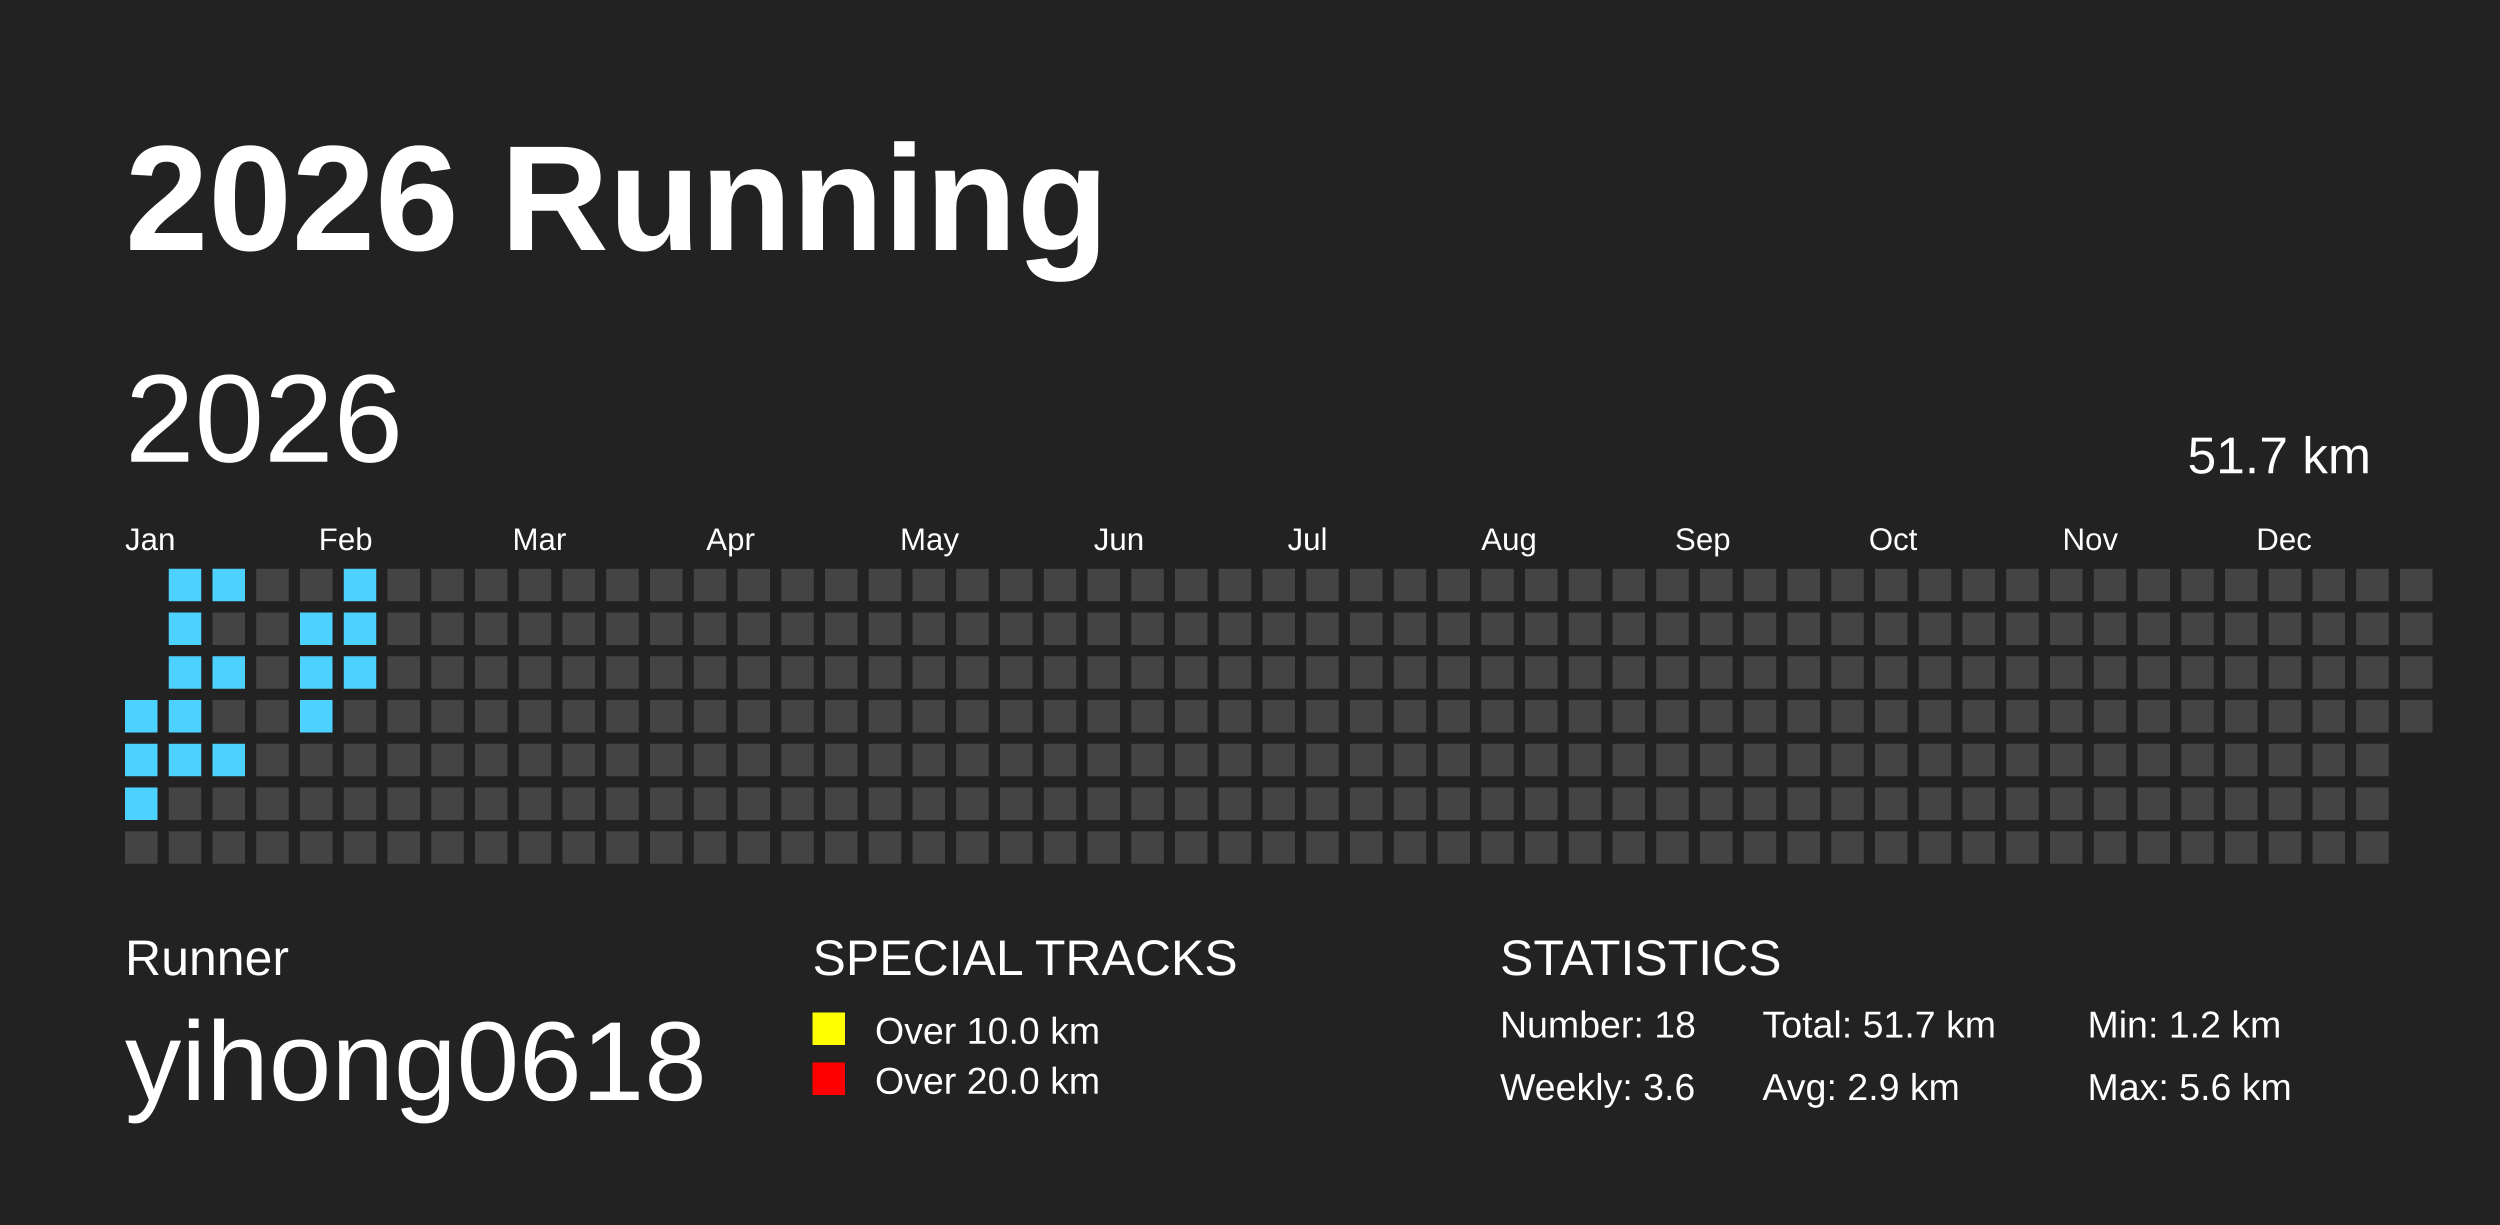
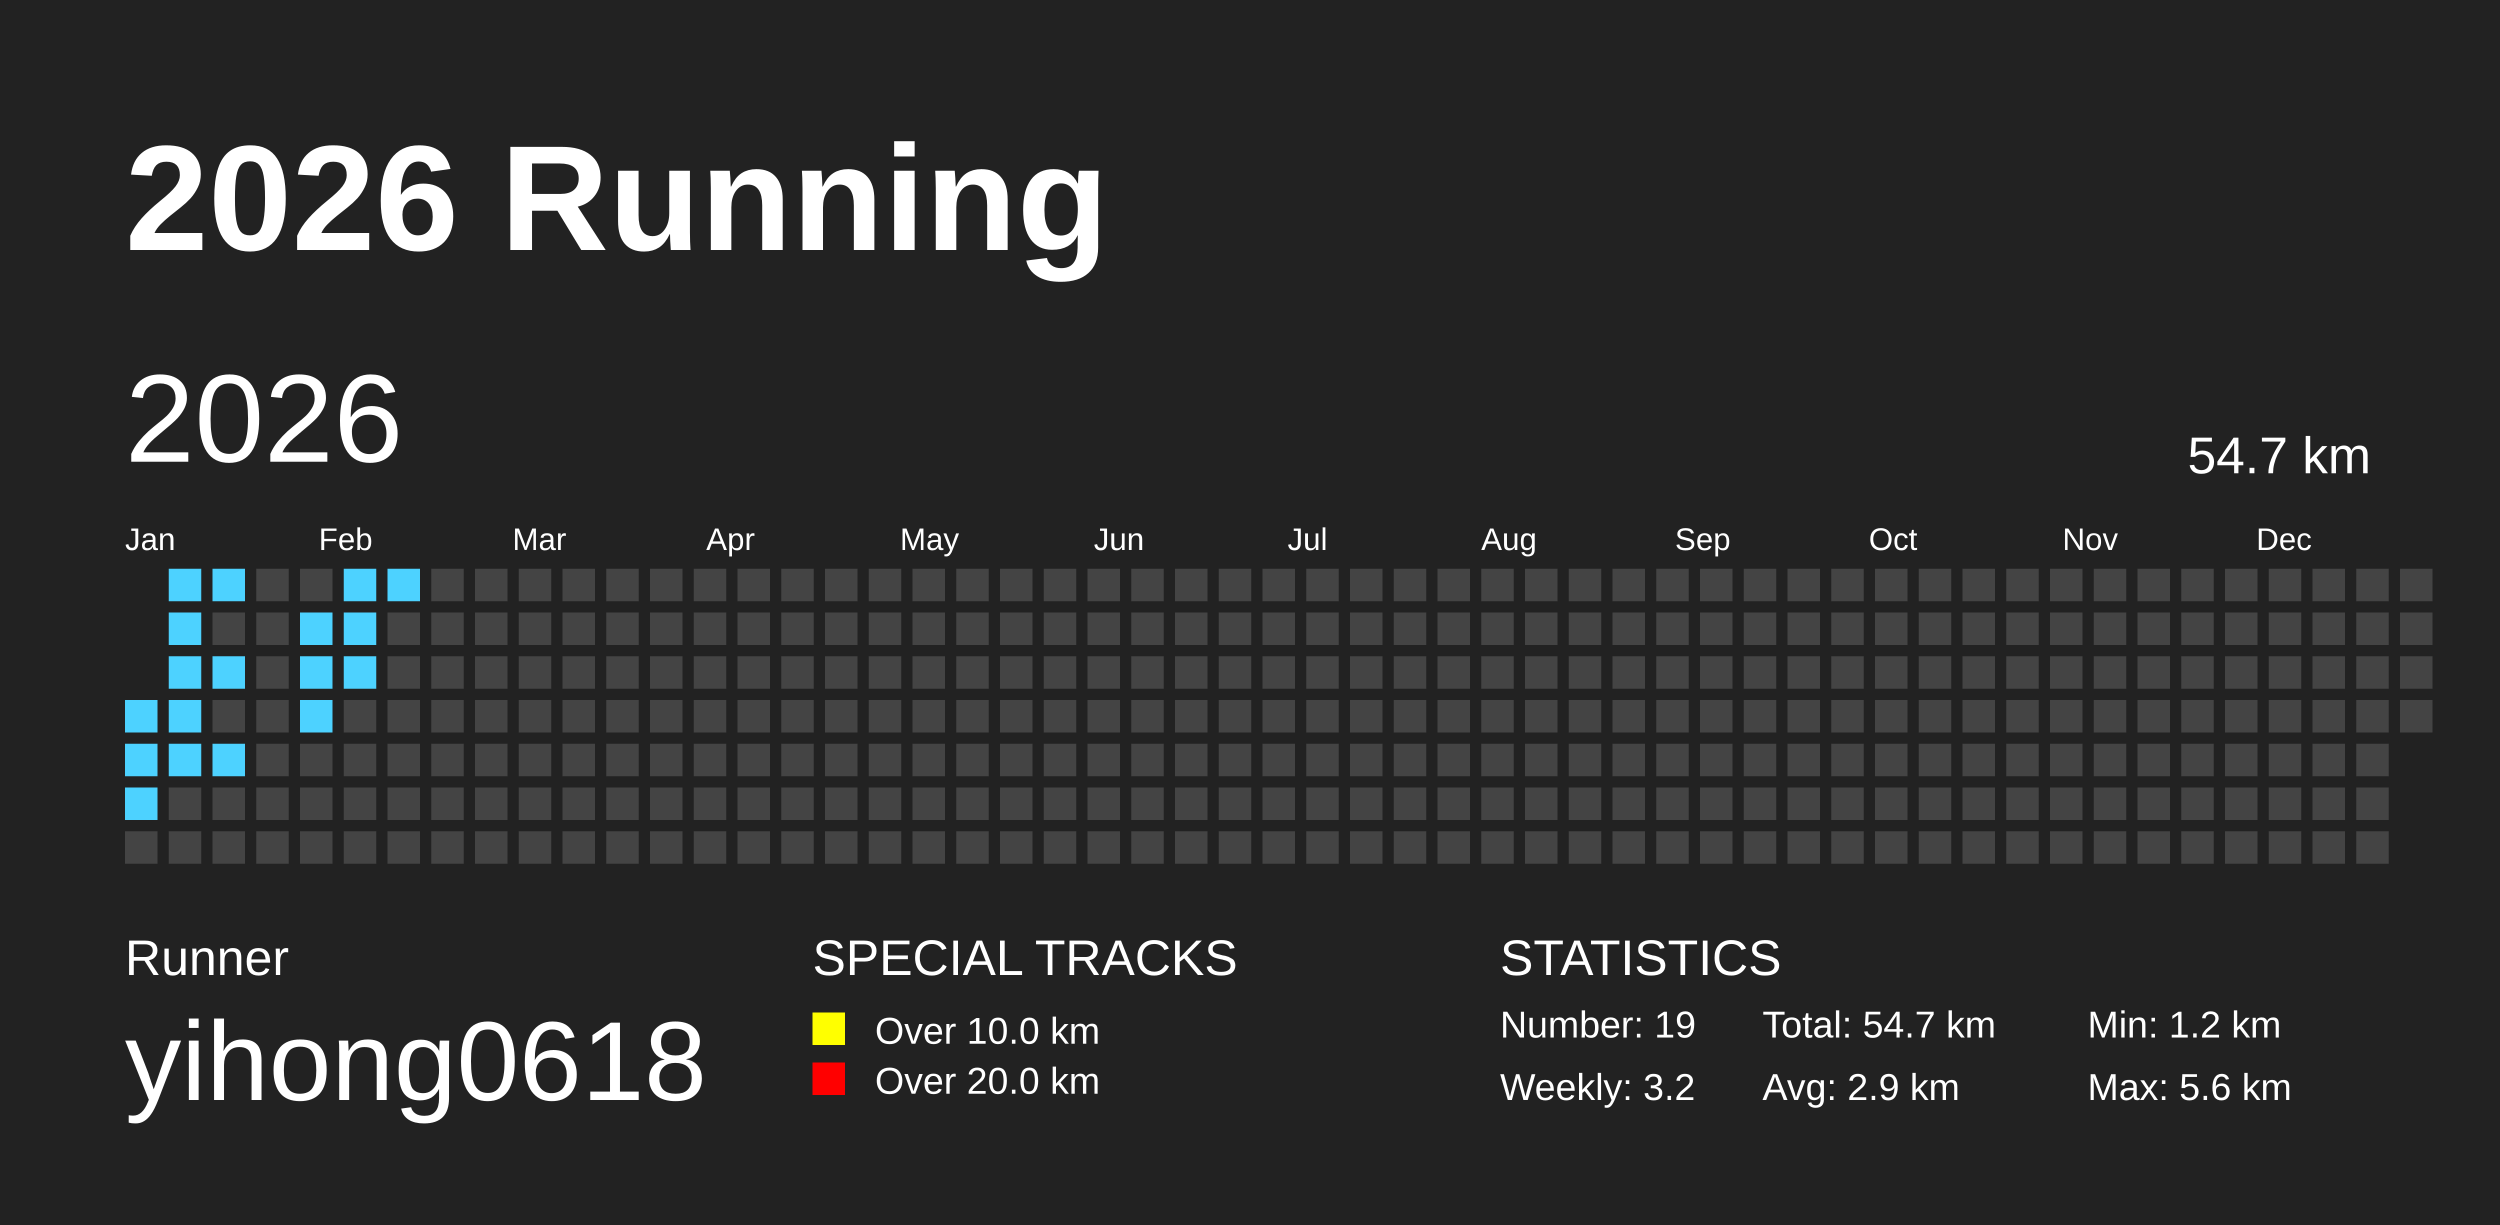
<svg xmlns="http://www.w3.org/2000/svg" baseProfile="full" height="98mm" version="1.1" viewBox="0,0,200,98" width="200mm">
  <defs />
  <rect fill="#222222" height="98" width="200" x="0" y="0" />
  <text fill="#FFFFFF" style="font-size:12px; font-family:Arial; font-weight:bold;" x="10" y="20">2026 Running</text>
  <text fill="#FFFFFF" style="font-size:4px; font-family:Arial" x="10" y="78">Runner</text>
  <text fill="#FFFFFF" style="font-size:9px; font-family:Arial" x="10" y="88">yihong0618</text>
  <text fill="#FFFFFF" style="font-size:4px; font-family:Arial" x="65" y="78">SPECIAL TRACKS</text>
  <rect fill="yellow" height="2.6" width="2.6" x="65" y="81" />
  <text fill="#FFFFFF" style="font-size:3px; font-family:Arial" x="70" y="83.5">Over 10.0 km</text>
  <rect fill="red" height="2.6" width="2.6" x="65" y="85" />
  <text fill="#FFFFFF" style="font-size:3px; font-family:Arial" x="70" y="87.5">Over 20.0 km</text>
  <text fill="#FFFFFF" style="font-size:4px; font-family:Arial" x="120" y="78">STATISTICS</text>
-   <text fill="#FFFFFF" style="font-size:3px; font-family:Arial" x="120" y="83">Number: 18</text>
-   <text fill="#FFFFFF" style="font-size:3px; font-family:Arial" x="120" y="88">Weekly: 3.6</text>
-   <text fill="#FFFFFF" style="font-size:3px; font-family:Arial" x="141" y="83">Total: 51.7 km</text>
+   <text fill="#FFFFFF" style="font-size:3px; font-family:Arial" x="120" y="83">Number: 19</text>
+   <text fill="#FFFFFF" style="font-size:3px; font-family:Arial" x="120" y="88">Weekly: 3.2</text>
+   <text fill="#FFFFFF" style="font-size:3px; font-family:Arial" x="141" y="83">Total: 54.7 km</text>
  <text fill="#FFFFFF" style="font-size:3px; font-family:Arial" x="141" y="88">Avg: 2.9 km</text>
  <text fill="#FFFFFF" style="font-size:3px; font-family:Arial" x="167" y="83">Min: 1.2 km</text>
  <text fill="#FFFFFF" style="font-size:3px; font-family:Arial" x="167" y="88">Max: 5.6 km</text>
  <text dominant-baseline="hanging" fill="#FFFFFF" style="font-size:10.0px; font-family:Arial;" x="10" y="30">2026</text>
-   <text dominant-baseline="hanging" fill="#FFFFFF" style="font-size:4.125px; font-family:Arial;" x="175" y="35">51.7 km</text>
+   <text dominant-baseline="hanging" fill="#FFFFFF" style="font-size:4.125px; font-family:Arial;" x="175" y="35">54.7 km</text>
  <text fill="#FFFFFF" style="font-size:2.5px; font-family:Arial" x="10.0" y="44">Jan</text>
  <text fill="#FFFFFF" style="font-size:2.5px; font-family:Arial" x="25.5" y="44">Feb</text>
  <text fill="#FFFFFF" style="font-size:2.5px; font-family:Arial" x="41.0" y="44">Mar</text>
  <text fill="#FFFFFF" style="font-size:2.5px; font-family:Arial" x="56.5" y="44">Apr</text>
  <text fill="#FFFFFF" style="font-size:2.5px; font-family:Arial" x="72.0" y="44">May</text>
  <text fill="#FFFFFF" style="font-size:2.5px; font-family:Arial" x="87.5" y="44">Jun</text>
  <text fill="#FFFFFF" style="font-size:2.5px; font-family:Arial" x="103.0" y="44">Jul</text>
  <text fill="#FFFFFF" style="font-size:2.5px; font-family:Arial" x="118.5" y="44">Aug</text>
  <text fill="#FFFFFF" style="font-size:2.5px; font-family:Arial" x="134.0" y="44">Sep</text>
  <text fill="#FFFFFF" style="font-size:2.5px; font-family:Arial" x="149.5" y="44">Oct</text>
  <text fill="#FFFFFF" style="font-size:2.5px; font-family:Arial" x="165.0" y="44">Nov</text>
  <text fill="#FFFFFF" style="font-size:2.5px; font-family:Arial" x="180.5" y="44">Dec</text>
  <rect fill="#4DD2FF" height="2.6" width="2.6" x="10.0" y="56.0" />
  <rect fill="#4DD2FF" height="2.6" width="2.6" x="10.0" y="59.5" />
  <rect fill="#4DD2FF" height="2.6" width="2.6" x="10.0" y="63.0" />
  <rect fill="#444444" height="2.6" width="2.6" x="10.0" y="66.5" />
  <rect fill="#4DD2FF" height="2.6" width="2.6" x="13.5" y="45.5" />
  <rect fill="#4DD2FF" height="2.6" width="2.6" x="13.5" y="49.0" />
  <rect fill="#4DD2FF" height="2.6" width="2.6" x="13.5" y="52.5" />
  <rect fill="#4DD2FF" height="2.6" width="2.6" x="13.5" y="56.0" />
  <rect fill="#4DD2FF" height="2.6" width="2.6" x="13.5" y="59.5" />
  <rect fill="#444444" height="2.6" width="2.6" x="13.5" y="63.0" />
  <rect fill="#444444" height="2.6" width="2.6" x="13.5" y="66.5" />
  <rect fill="#4DD2FF" height="2.6" width="2.6" x="17.0" y="45.5" />
  <rect fill="#444444" height="2.6" width="2.6" x="17.0" y="49.0" />
  <rect fill="#4DD2FF" height="2.6" width="2.6" x="17.0" y="52.5" />
  <rect fill="#444444" height="2.6" width="2.6" x="17.0" y="56.0" />
  <rect fill="#4DD2FF" height="2.6" width="2.6" x="17.0" y="59.5" />
  <rect fill="#444444" height="2.6" width="2.6" x="17.0" y="63.0" />
  <rect fill="#444444" height="2.6" width="2.6" x="17.0" y="66.5" />
  <rect fill="#444444" height="2.6" width="2.6" x="20.5" y="45.5" />
  <rect fill="#444444" height="2.6" width="2.6" x="20.5" y="49.0" />
  <rect fill="#444444" height="2.6" width="2.6" x="20.5" y="52.5" />
  <rect fill="#444444" height="2.6" width="2.6" x="20.5" y="56.0" />
  <rect fill="#444444" height="2.6" width="2.6" x="20.5" y="59.5" />
  <rect fill="#444444" height="2.6" width="2.6" x="20.5" y="63.0" />
  <rect fill="#444444" height="2.6" width="2.6" x="20.5" y="66.5" />
  <rect fill="#444444" height="2.6" width="2.6" x="24.0" y="45.5" />
  <rect fill="#4DD2FF" height="2.6" width="2.6" x="24.0" y="49.0" />
  <rect fill="#4DD2FF" height="2.6" width="2.6" x="24.0" y="52.5" />
  <rect fill="#4DD2FF" height="2.6" width="2.6" x="24.0" y="56.0" />
  <rect fill="#444444" height="2.6" width="2.6" x="24.0" y="59.5" />
  <rect fill="#444444" height="2.6" width="2.6" x="24.0" y="63.0" />
  <rect fill="#444444" height="2.6" width="2.6" x="24.0" y="66.5" />
  <rect fill="#4DD2FF" height="2.6" width="2.6" x="27.5" y="45.5" />
  <rect fill="#4DD2FF" height="2.6" width="2.6" x="27.5" y="49.0" />
  <rect fill="#4DD2FF" height="2.6" width="2.6" x="27.5" y="52.5" />
  <rect fill="#444444" height="2.6" width="2.6" x="27.5" y="56.0" />
  <rect fill="#444444" height="2.6" width="2.6" x="27.5" y="59.5" />
  <rect fill="#444444" height="2.6" width="2.6" x="27.5" y="63.0" />
  <rect fill="#444444" height="2.6" width="2.6" x="27.5" y="66.5" />
-   <rect fill="#444444" height="2.6" width="2.6" x="31.0" y="45.5" />
+   <rect fill="#4DD2FF" height="2.6" width="2.6" x="31.0" y="45.5" />
  <rect fill="#444444" height="2.6" width="2.6" x="31.0" y="49.0" />
  <rect fill="#444444" height="2.6" width="2.6" x="31.0" y="52.5" />
  <rect fill="#444444" height="2.6" width="2.6" x="31.0" y="56.0" />
  <rect fill="#444444" height="2.6" width="2.6" x="31.0" y="59.5" />
  <rect fill="#444444" height="2.6" width="2.6" x="31.0" y="63.0" />
  <rect fill="#444444" height="2.6" width="2.6" x="31.0" y="66.5" />
  <rect fill="#444444" height="2.6" width="2.6" x="34.5" y="45.5" />
  <rect fill="#444444" height="2.6" width="2.6" x="34.5" y="49.0" />
  <rect fill="#444444" height="2.6" width="2.6" x="34.5" y="52.5" />
  <rect fill="#444444" height="2.6" width="2.6" x="34.5" y="56.0" />
  <rect fill="#444444" height="2.6" width="2.6" x="34.5" y="59.5" />
  <rect fill="#444444" height="2.6" width="2.6" x="34.5" y="63.0" />
  <rect fill="#444444" height="2.6" width="2.6" x="34.5" y="66.5" />
  <rect fill="#444444" height="2.6" width="2.6" x="38.0" y="45.5" />
  <rect fill="#444444" height="2.6" width="2.6" x="38.0" y="49.0" />
  <rect fill="#444444" height="2.6" width="2.6" x="38.0" y="52.5" />
  <rect fill="#444444" height="2.6" width="2.6" x="38.0" y="56.0" />
  <rect fill="#444444" height="2.6" width="2.6" x="38.0" y="59.5" />
  <rect fill="#444444" height="2.6" width="2.6" x="38.0" y="63.0" />
  <rect fill="#444444" height="2.6" width="2.6" x="38.0" y="66.5" />
  <rect fill="#444444" height="2.6" width="2.6" x="41.5" y="45.5" />
  <rect fill="#444444" height="2.6" width="2.6" x="41.5" y="49.0" />
  <rect fill="#444444" height="2.6" width="2.6" x="41.5" y="52.5" />
  <rect fill="#444444" height="2.6" width="2.6" x="41.5" y="56.0" />
  <rect fill="#444444" height="2.6" width="2.6" x="41.5" y="59.5" />
  <rect fill="#444444" height="2.6" width="2.6" x="41.5" y="63.0" />
  <rect fill="#444444" height="2.6" width="2.6" x="41.5" y="66.5" />
  <rect fill="#444444" height="2.6" width="2.6" x="45.0" y="45.5" />
  <rect fill="#444444" height="2.6" width="2.6" x="45.0" y="49.0" />
  <rect fill="#444444" height="2.6" width="2.6" x="45.0" y="52.5" />
  <rect fill="#444444" height="2.6" width="2.6" x="45.0" y="56.0" />
  <rect fill="#444444" height="2.6" width="2.6" x="45.0" y="59.5" />
  <rect fill="#444444" height="2.6" width="2.6" x="45.0" y="63.0" />
  <rect fill="#444444" height="2.6" width="2.6" x="45.0" y="66.5" />
  <rect fill="#444444" height="2.6" width="2.6" x="48.5" y="45.5" />
  <rect fill="#444444" height="2.6" width="2.6" x="48.5" y="49.0" />
  <rect fill="#444444" height="2.6" width="2.6" x="48.5" y="52.5" />
  <rect fill="#444444" height="2.6" width="2.6" x="48.5" y="56.0" />
  <rect fill="#444444" height="2.6" width="2.6" x="48.5" y="59.5" />
  <rect fill="#444444" height="2.6" width="2.6" x="48.5" y="63.0" />
  <rect fill="#444444" height="2.6" width="2.6" x="48.5" y="66.5" />
  <rect fill="#444444" height="2.6" width="2.6" x="52.0" y="45.5" />
  <rect fill="#444444" height="2.6" width="2.6" x="52.0" y="49.0" />
  <rect fill="#444444" height="2.6" width="2.6" x="52.0" y="52.5" />
  <rect fill="#444444" height="2.6" width="2.6" x="52.0" y="56.0" />
  <rect fill="#444444" height="2.6" width="2.6" x="52.0" y="59.5" />
  <rect fill="#444444" height="2.6" width="2.6" x="52.0" y="63.0" />
  <rect fill="#444444" height="2.6" width="2.6" x="52.0" y="66.5" />
  <rect fill="#444444" height="2.6" width="2.6" x="55.5" y="45.5" />
  <rect fill="#444444" height="2.6" width="2.6" x="55.5" y="49.0" />
  <rect fill="#444444" height="2.6" width="2.6" x="55.5" y="52.5" />
  <rect fill="#444444" height="2.6" width="2.6" x="55.5" y="56.0" />
  <rect fill="#444444" height="2.6" width="2.6" x="55.5" y="59.5" />
  <rect fill="#444444" height="2.6" width="2.6" x="55.5" y="63.0" />
  <rect fill="#444444" height="2.6" width="2.6" x="55.5" y="66.5" />
  <rect fill="#444444" height="2.6" width="2.6" x="59.0" y="45.5" />
  <rect fill="#444444" height="2.6" width="2.6" x="59.0" y="49.0" />
  <rect fill="#444444" height="2.6" width="2.6" x="59.0" y="52.5" />
  <rect fill="#444444" height="2.6" width="2.6" x="59.0" y="56.0" />
  <rect fill="#444444" height="2.6" width="2.6" x="59.0" y="59.5" />
  <rect fill="#444444" height="2.6" width="2.6" x="59.0" y="63.0" />
  <rect fill="#444444" height="2.6" width="2.6" x="59.0" y="66.5" />
  <rect fill="#444444" height="2.6" width="2.6" x="62.5" y="45.5" />
  <rect fill="#444444" height="2.6" width="2.6" x="62.5" y="49.0" />
  <rect fill="#444444" height="2.6" width="2.6" x="62.5" y="52.5" />
  <rect fill="#444444" height="2.6" width="2.6" x="62.5" y="56.0" />
  <rect fill="#444444" height="2.6" width="2.6" x="62.5" y="59.5" />
  <rect fill="#444444" height="2.6" width="2.6" x="62.5" y="63.0" />
  <rect fill="#444444" height="2.6" width="2.6" x="62.5" y="66.5" />
  <rect fill="#444444" height="2.6" width="2.6" x="66.0" y="45.5" />
  <rect fill="#444444" height="2.6" width="2.6" x="66.0" y="49.0" />
  <rect fill="#444444" height="2.6" width="2.6" x="66.0" y="52.5" />
  <rect fill="#444444" height="2.6" width="2.6" x="66.0" y="56.0" />
  <rect fill="#444444" height="2.6" width="2.6" x="66.0" y="59.5" />
  <rect fill="#444444" height="2.6" width="2.6" x="66.0" y="63.0" />
  <rect fill="#444444" height="2.6" width="2.6" x="66.0" y="66.5" />
  <rect fill="#444444" height="2.6" width="2.6" x="69.5" y="45.5" />
  <rect fill="#444444" height="2.6" width="2.6" x="69.5" y="49.0" />
  <rect fill="#444444" height="2.6" width="2.6" x="69.5" y="52.5" />
  <rect fill="#444444" height="2.6" width="2.6" x="69.5" y="56.0" />
  <rect fill="#444444" height="2.6" width="2.6" x="69.5" y="59.5" />
  <rect fill="#444444" height="2.6" width="2.6" x="69.5" y="63.0" />
  <rect fill="#444444" height="2.6" width="2.6" x="69.5" y="66.5" />
  <rect fill="#444444" height="2.6" width="2.6" x="73.0" y="45.5" />
  <rect fill="#444444" height="2.6" width="2.6" x="73.0" y="49.0" />
  <rect fill="#444444" height="2.6" width="2.6" x="73.0" y="52.5" />
  <rect fill="#444444" height="2.6" width="2.6" x="73.0" y="56.0" />
  <rect fill="#444444" height="2.6" width="2.6" x="73.0" y="59.5" />
  <rect fill="#444444" height="2.6" width="2.6" x="73.0" y="63.0" />
  <rect fill="#444444" height="2.6" width="2.6" x="73.0" y="66.5" />
  <rect fill="#444444" height="2.6" width="2.6" x="76.5" y="45.5" />
  <rect fill="#444444" height="2.6" width="2.6" x="76.5" y="49.0" />
  <rect fill="#444444" height="2.6" width="2.6" x="76.5" y="52.5" />
  <rect fill="#444444" height="2.6" width="2.6" x="76.5" y="56.0" />
  <rect fill="#444444" height="2.6" width="2.6" x="76.5" y="59.5" />
  <rect fill="#444444" height="2.6" width="2.6" x="76.5" y="63.0" />
  <rect fill="#444444" height="2.6" width="2.6" x="76.5" y="66.5" />
  <rect fill="#444444" height="2.6" width="2.6" x="80.0" y="45.5" />
  <rect fill="#444444" height="2.6" width="2.6" x="80.0" y="49.0" />
  <rect fill="#444444" height="2.6" width="2.6" x="80.0" y="52.5" />
  <rect fill="#444444" height="2.6" width="2.6" x="80.0" y="56.0" />
  <rect fill="#444444" height="2.6" width="2.6" x="80.0" y="59.5" />
  <rect fill="#444444" height="2.6" width="2.6" x="80.0" y="63.0" />
  <rect fill="#444444" height="2.6" width="2.6" x="80.0" y="66.5" />
  <rect fill="#444444" height="2.6" width="2.6" x="83.5" y="45.5" />
  <rect fill="#444444" height="2.6" width="2.6" x="83.5" y="49.0" />
  <rect fill="#444444" height="2.6" width="2.6" x="83.5" y="52.5" />
  <rect fill="#444444" height="2.6" width="2.6" x="83.5" y="56.0" />
  <rect fill="#444444" height="2.6" width="2.6" x="83.5" y="59.5" />
  <rect fill="#444444" height="2.6" width="2.6" x="83.5" y="63.0" />
  <rect fill="#444444" height="2.6" width="2.6" x="83.5" y="66.5" />
  <rect fill="#444444" height="2.6" width="2.6" x="87.0" y="45.5" />
  <rect fill="#444444" height="2.6" width="2.6" x="87.0" y="49.0" />
  <rect fill="#444444" height="2.6" width="2.6" x="87.0" y="52.5" />
  <rect fill="#444444" height="2.6" width="2.6" x="87.0" y="56.0" />
  <rect fill="#444444" height="2.6" width="2.6" x="87.0" y="59.5" />
  <rect fill="#444444" height="2.6" width="2.6" x="87.0" y="63.0" />
  <rect fill="#444444" height="2.6" width="2.6" x="87.0" y="66.5" />
  <rect fill="#444444" height="2.6" width="2.6" x="90.5" y="45.5" />
  <rect fill="#444444" height="2.6" width="2.6" x="90.5" y="49.0" />
  <rect fill="#444444" height="2.6" width="2.6" x="90.5" y="52.5" />
  <rect fill="#444444" height="2.6" width="2.6" x="90.5" y="56.0" />
  <rect fill="#444444" height="2.6" width="2.6" x="90.5" y="59.5" />
  <rect fill="#444444" height="2.6" width="2.6" x="90.5" y="63.0" />
  <rect fill="#444444" height="2.6" width="2.6" x="90.5" y="66.5" />
  <rect fill="#444444" height="2.6" width="2.6" x="94.0" y="45.5" />
  <rect fill="#444444" height="2.6" width="2.6" x="94.0" y="49.0" />
  <rect fill="#444444" height="2.6" width="2.6" x="94.0" y="52.5" />
  <rect fill="#444444" height="2.6" width="2.6" x="94.0" y="56.0" />
  <rect fill="#444444" height="2.6" width="2.6" x="94.0" y="59.5" />
  <rect fill="#444444" height="2.6" width="2.6" x="94.0" y="63.0" />
  <rect fill="#444444" height="2.6" width="2.6" x="94.0" y="66.5" />
  <rect fill="#444444" height="2.6" width="2.6" x="97.5" y="45.5" />
  <rect fill="#444444" height="2.6" width="2.6" x="97.5" y="49.0" />
  <rect fill="#444444" height="2.6" width="2.6" x="97.5" y="52.5" />
  <rect fill="#444444" height="2.6" width="2.6" x="97.5" y="56.0" />
  <rect fill="#444444" height="2.6" width="2.6" x="97.5" y="59.5" />
  <rect fill="#444444" height="2.6" width="2.6" x="97.5" y="63.0" />
  <rect fill="#444444" height="2.6" width="2.6" x="97.5" y="66.5" />
  <rect fill="#444444" height="2.6" width="2.6" x="101.0" y="45.5" />
  <rect fill="#444444" height="2.6" width="2.6" x="101.0" y="49.0" />
  <rect fill="#444444" height="2.6" width="2.6" x="101.0" y="52.5" />
  <rect fill="#444444" height="2.6" width="2.6" x="101.0" y="56.0" />
  <rect fill="#444444" height="2.6" width="2.6" x="101.0" y="59.5" />
  <rect fill="#444444" height="2.6" width="2.6" x="101.0" y="63.0" />
  <rect fill="#444444" height="2.6" width="2.6" x="101.0" y="66.5" />
  <rect fill="#444444" height="2.6" width="2.6" x="104.5" y="45.5" />
  <rect fill="#444444" height="2.6" width="2.6" x="104.5" y="49.0" />
  <rect fill="#444444" height="2.6" width="2.6" x="104.5" y="52.5" />
  <rect fill="#444444" height="2.6" width="2.6" x="104.5" y="56.0" />
  <rect fill="#444444" height="2.6" width="2.6" x="104.5" y="59.5" />
  <rect fill="#444444" height="2.6" width="2.6" x="104.5" y="63.0" />
  <rect fill="#444444" height="2.6" width="2.6" x="104.5" y="66.5" />
  <rect fill="#444444" height="2.6" width="2.6" x="108.0" y="45.5" />
  <rect fill="#444444" height="2.6" width="2.6" x="108.0" y="49.0" />
  <rect fill="#444444" height="2.6" width="2.6" x="108.0" y="52.5" />
  <rect fill="#444444" height="2.6" width="2.6" x="108.0" y="56.0" />
  <rect fill="#444444" height="2.6" width="2.6" x="108.0" y="59.5" />
  <rect fill="#444444" height="2.6" width="2.6" x="108.0" y="63.0" />
  <rect fill="#444444" height="2.6" width="2.6" x="108.0" y="66.5" />
  <rect fill="#444444" height="2.6" width="2.6" x="111.5" y="45.5" />
  <rect fill="#444444" height="2.6" width="2.6" x="111.5" y="49.0" />
  <rect fill="#444444" height="2.6" width="2.6" x="111.5" y="52.5" />
  <rect fill="#444444" height="2.6" width="2.6" x="111.5" y="56.0" />
  <rect fill="#444444" height="2.6" width="2.6" x="111.5" y="59.5" />
  <rect fill="#444444" height="2.6" width="2.6" x="111.5" y="63.0" />
  <rect fill="#444444" height="2.6" width="2.6" x="111.5" y="66.5" />
  <rect fill="#444444" height="2.6" width="2.6" x="115.0" y="45.5" />
  <rect fill="#444444" height="2.6" width="2.6" x="115.0" y="49.0" />
  <rect fill="#444444" height="2.6" width="2.6" x="115.0" y="52.5" />
  <rect fill="#444444" height="2.6" width="2.6" x="115.0" y="56.0" />
  <rect fill="#444444" height="2.6" width="2.6" x="115.0" y="59.5" />
  <rect fill="#444444" height="2.6" width="2.6" x="115.0" y="63.0" />
  <rect fill="#444444" height="2.6" width="2.6" x="115.0" y="66.5" />
  <rect fill="#444444" height="2.6" width="2.6" x="118.5" y="45.5" />
  <rect fill="#444444" height="2.6" width="2.6" x="118.5" y="49.0" />
  <rect fill="#444444" height="2.6" width="2.6" x="118.5" y="52.5" />
  <rect fill="#444444" height="2.6" width="2.6" x="118.5" y="56.0" />
  <rect fill="#444444" height="2.6" width="2.6" x="118.5" y="59.5" />
  <rect fill="#444444" height="2.6" width="2.6" x="118.5" y="63.0" />
  <rect fill="#444444" height="2.6" width="2.6" x="118.5" y="66.5" />
  <rect fill="#444444" height="2.6" width="2.6" x="122.0" y="45.5" />
  <rect fill="#444444" height="2.6" width="2.6" x="122.0" y="49.0" />
  <rect fill="#444444" height="2.6" width="2.6" x="122.0" y="52.5" />
  <rect fill="#444444" height="2.6" width="2.6" x="122.0" y="56.0" />
  <rect fill="#444444" height="2.6" width="2.6" x="122.0" y="59.5" />
  <rect fill="#444444" height="2.6" width="2.6" x="122.0" y="63.0" />
  <rect fill="#444444" height="2.6" width="2.6" x="122.0" y="66.5" />
  <rect fill="#444444" height="2.6" width="2.6" x="125.5" y="45.5" />
  <rect fill="#444444" height="2.6" width="2.6" x="125.5" y="49.0" />
  <rect fill="#444444" height="2.6" width="2.6" x="125.5" y="52.5" />
  <rect fill="#444444" height="2.6" width="2.6" x="125.5" y="56.0" />
  <rect fill="#444444" height="2.6" width="2.6" x="125.5" y="59.5" />
  <rect fill="#444444" height="2.6" width="2.6" x="125.5" y="63.0" />
  <rect fill="#444444" height="2.6" width="2.6" x="125.5" y="66.5" />
  <rect fill="#444444" height="2.6" width="2.6" x="129.0" y="45.5" />
  <rect fill="#444444" height="2.6" width="2.6" x="129.0" y="49.0" />
  <rect fill="#444444" height="2.6" width="2.6" x="129.0" y="52.5" />
  <rect fill="#444444" height="2.6" width="2.6" x="129.0" y="56.0" />
  <rect fill="#444444" height="2.6" width="2.6" x="129.0" y="59.5" />
  <rect fill="#444444" height="2.6" width="2.6" x="129.0" y="63.0" />
  <rect fill="#444444" height="2.6" width="2.6" x="129.0" y="66.5" />
  <rect fill="#444444" height="2.6" width="2.6" x="132.5" y="45.5" />
  <rect fill="#444444" height="2.6" width="2.6" x="132.5" y="49.0" />
  <rect fill="#444444" height="2.6" width="2.6" x="132.5" y="52.5" />
  <rect fill="#444444" height="2.6" width="2.6" x="132.5" y="56.0" />
  <rect fill="#444444" height="2.6" width="2.6" x="132.5" y="59.5" />
  <rect fill="#444444" height="2.6" width="2.6" x="132.5" y="63.0" />
  <rect fill="#444444" height="2.6" width="2.6" x="132.5" y="66.5" />
  <rect fill="#444444" height="2.6" width="2.6" x="136.0" y="45.5" />
  <rect fill="#444444" height="2.6" width="2.6" x="136.0" y="49.0" />
  <rect fill="#444444" height="2.6" width="2.6" x="136.0" y="52.5" />
  <rect fill="#444444" height="2.6" width="2.6" x="136.0" y="56.0" />
  <rect fill="#444444" height="2.6" width="2.6" x="136.0" y="59.5" />
  <rect fill="#444444" height="2.6" width="2.6" x="136.0" y="63.0" />
  <rect fill="#444444" height="2.6" width="2.6" x="136.0" y="66.5" />
  <rect fill="#444444" height="2.6" width="2.6" x="139.5" y="45.5" />
  <rect fill="#444444" height="2.6" width="2.6" x="139.5" y="49.0" />
  <rect fill="#444444" height="2.6" width="2.6" x="139.5" y="52.5" />
  <rect fill="#444444" height="2.6" width="2.6" x="139.5" y="56.0" />
  <rect fill="#444444" height="2.6" width="2.6" x="139.5" y="59.5" />
  <rect fill="#444444" height="2.6" width="2.6" x="139.5" y="63.0" />
  <rect fill="#444444" height="2.6" width="2.6" x="139.5" y="66.5" />
  <rect fill="#444444" height="2.6" width="2.6" x="143.0" y="45.5" />
  <rect fill="#444444" height="2.6" width="2.6" x="143.0" y="49.0" />
  <rect fill="#444444" height="2.6" width="2.6" x="143.0" y="52.5" />
  <rect fill="#444444" height="2.6" width="2.6" x="143.0" y="56.0" />
  <rect fill="#444444" height="2.6" width="2.6" x="143.0" y="59.5" />
  <rect fill="#444444" height="2.6" width="2.6" x="143.0" y="63.0" />
  <rect fill="#444444" height="2.6" width="2.6" x="143.0" y="66.5" />
  <rect fill="#444444" height="2.6" width="2.6" x="146.5" y="45.5" />
  <rect fill="#444444" height="2.6" width="2.6" x="146.5" y="49.0" />
  <rect fill="#444444" height="2.6" width="2.6" x="146.5" y="52.5" />
  <rect fill="#444444" height="2.6" width="2.6" x="146.5" y="56.0" />
  <rect fill="#444444" height="2.6" width="2.6" x="146.5" y="59.5" />
  <rect fill="#444444" height="2.6" width="2.6" x="146.5" y="63.0" />
  <rect fill="#444444" height="2.6" width="2.6" x="146.5" y="66.5" />
  <rect fill="#444444" height="2.6" width="2.6" x="150.0" y="45.5" />
  <rect fill="#444444" height="2.6" width="2.6" x="150.0" y="49.0" />
  <rect fill="#444444" height="2.6" width="2.6" x="150.0" y="52.5" />
  <rect fill="#444444" height="2.6" width="2.6" x="150.0" y="56.0" />
  <rect fill="#444444" height="2.6" width="2.6" x="150.0" y="59.5" />
  <rect fill="#444444" height="2.6" width="2.6" x="150.0" y="63.0" />
  <rect fill="#444444" height="2.6" width="2.6" x="150.0" y="66.5" />
  <rect fill="#444444" height="2.6" width="2.6" x="153.5" y="45.5" />
  <rect fill="#444444" height="2.6" width="2.6" x="153.5" y="49.0" />
  <rect fill="#444444" height="2.6" width="2.6" x="153.5" y="52.5" />
  <rect fill="#444444" height="2.6" width="2.6" x="153.5" y="56.0" />
  <rect fill="#444444" height="2.6" width="2.6" x="153.5" y="59.5" />
  <rect fill="#444444" height="2.6" width="2.6" x="153.5" y="63.0" />
  <rect fill="#444444" height="2.6" width="2.6" x="153.5" y="66.5" />
  <rect fill="#444444" height="2.6" width="2.6" x="157.0" y="45.5" />
  <rect fill="#444444" height="2.6" width="2.6" x="157.0" y="49.0" />
  <rect fill="#444444" height="2.6" width="2.6" x="157.0" y="52.5" />
  <rect fill="#444444" height="2.6" width="2.6" x="157.0" y="56.0" />
  <rect fill="#444444" height="2.6" width="2.6" x="157.0" y="59.5" />
  <rect fill="#444444" height="2.6" width="2.6" x="157.0" y="63.0" />
  <rect fill="#444444" height="2.6" width="2.6" x="157.0" y="66.5" />
  <rect fill="#444444" height="2.6" width="2.6" x="160.5" y="45.5" />
  <rect fill="#444444" height="2.6" width="2.6" x="160.5" y="49.0" />
  <rect fill="#444444" height="2.6" width="2.6" x="160.5" y="52.5" />
  <rect fill="#444444" height="2.6" width="2.6" x="160.5" y="56.0" />
  <rect fill="#444444" height="2.6" width="2.6" x="160.5" y="59.5" />
  <rect fill="#444444" height="2.6" width="2.6" x="160.5" y="63.0" />
  <rect fill="#444444" height="2.6" width="2.6" x="160.5" y="66.5" />
  <rect fill="#444444" height="2.6" width="2.6" x="164.0" y="45.5" />
  <rect fill="#444444" height="2.6" width="2.6" x="164.0" y="49.0" />
  <rect fill="#444444" height="2.6" width="2.6" x="164.0" y="52.5" />
  <rect fill="#444444" height="2.6" width="2.6" x="164.0" y="56.0" />
  <rect fill="#444444" height="2.6" width="2.6" x="164.0" y="59.5" />
  <rect fill="#444444" height="2.6" width="2.6" x="164.0" y="63.0" />
  <rect fill="#444444" height="2.6" width="2.6" x="164.0" y="66.5" />
  <rect fill="#444444" height="2.6" width="2.6" x="167.5" y="45.5" />
  <rect fill="#444444" height="2.6" width="2.6" x="167.5" y="49.0" />
  <rect fill="#444444" height="2.6" width="2.6" x="167.5" y="52.5" />
  <rect fill="#444444" height="2.6" width="2.6" x="167.5" y="56.0" />
  <rect fill="#444444" height="2.6" width="2.6" x="167.5" y="59.5" />
  <rect fill="#444444" height="2.6" width="2.6" x="167.5" y="63.0" />
  <rect fill="#444444" height="2.6" width="2.6" x="167.5" y="66.5" />
  <rect fill="#444444" height="2.6" width="2.6" x="171.0" y="45.5" />
  <rect fill="#444444" height="2.6" width="2.6" x="171.0" y="49.0" />
  <rect fill="#444444" height="2.6" width="2.6" x="171.0" y="52.5" />
  <rect fill="#444444" height="2.6" width="2.6" x="171.0" y="56.0" />
  <rect fill="#444444" height="2.6" width="2.6" x="171.0" y="59.5" />
  <rect fill="#444444" height="2.6" width="2.6" x="171.0" y="63.0" />
  <rect fill="#444444" height="2.6" width="2.6" x="171.0" y="66.5" />
  <rect fill="#444444" height="2.6" width="2.6" x="174.5" y="45.5" />
  <rect fill="#444444" height="2.6" width="2.6" x="174.5" y="49.0" />
  <rect fill="#444444" height="2.6" width="2.6" x="174.5" y="52.5" />
  <rect fill="#444444" height="2.6" width="2.6" x="174.5" y="56.0" />
  <rect fill="#444444" height="2.6" width="2.6" x="174.5" y="59.5" />
  <rect fill="#444444" height="2.6" width="2.6" x="174.5" y="63.0" />
  <rect fill="#444444" height="2.6" width="2.6" x="174.5" y="66.5" />
  <rect fill="#444444" height="2.6" width="2.6" x="178.0" y="45.5" />
  <rect fill="#444444" height="2.6" width="2.6" x="178.0" y="49.0" />
  <rect fill="#444444" height="2.6" width="2.6" x="178.0" y="52.5" />
  <rect fill="#444444" height="2.6" width="2.6" x="178.0" y="56.0" />
  <rect fill="#444444" height="2.6" width="2.6" x="178.0" y="59.5" />
  <rect fill="#444444" height="2.6" width="2.6" x="178.0" y="63.0" />
  <rect fill="#444444" height="2.6" width="2.6" x="178.0" y="66.5" />
  <rect fill="#444444" height="2.6" width="2.6" x="181.5" y="45.5" />
  <rect fill="#444444" height="2.6" width="2.6" x="181.5" y="49.0" />
  <rect fill="#444444" height="2.6" width="2.6" x="181.5" y="52.5" />
  <rect fill="#444444" height="2.6" width="2.6" x="181.5" y="56.0" />
  <rect fill="#444444" height="2.6" width="2.6" x="181.5" y="59.5" />
  <rect fill="#444444" height="2.6" width="2.6" x="181.5" y="63.0" />
  <rect fill="#444444" height="2.6" width="2.6" x="181.5" y="66.5" />
  <rect fill="#444444" height="2.6" width="2.6" x="185.0" y="45.5" />
  <rect fill="#444444" height="2.6" width="2.6" x="185.0" y="49.0" />
  <rect fill="#444444" height="2.6" width="2.6" x="185.0" y="52.5" />
  <rect fill="#444444" height="2.6" width="2.6" x="185.0" y="56.0" />
  <rect fill="#444444" height="2.6" width="2.6" x="185.0" y="59.5" />
  <rect fill="#444444" height="2.6" width="2.6" x="185.0" y="63.0" />
  <rect fill="#444444" height="2.6" width="2.6" x="185.0" y="66.5" />
  <rect fill="#444444" height="2.6" width="2.6" x="188.5" y="45.5" />
  <rect fill="#444444" height="2.6" width="2.6" x="188.5" y="49.0" />
  <rect fill="#444444" height="2.6" width="2.6" x="188.5" y="52.5" />
  <rect fill="#444444" height="2.6" width="2.6" x="188.5" y="56.0" />
  <rect fill="#444444" height="2.6" width="2.6" x="188.5" y="59.5" />
  <rect fill="#444444" height="2.6" width="2.6" x="188.5" y="63.0" />
  <rect fill="#444444" height="2.6" width="2.6" x="188.5" y="66.5" />
  <rect fill="#444444" height="2.6" width="2.6" x="192.0" y="45.5" />
  <rect fill="#444444" height="2.6" width="2.6" x="192.0" y="49.0" />
  <rect fill="#444444" height="2.6" width="2.6" x="192.0" y="52.5" />
  <rect fill="#444444" height="2.6" width="2.6" x="192.0" y="56.0" />
</svg>
